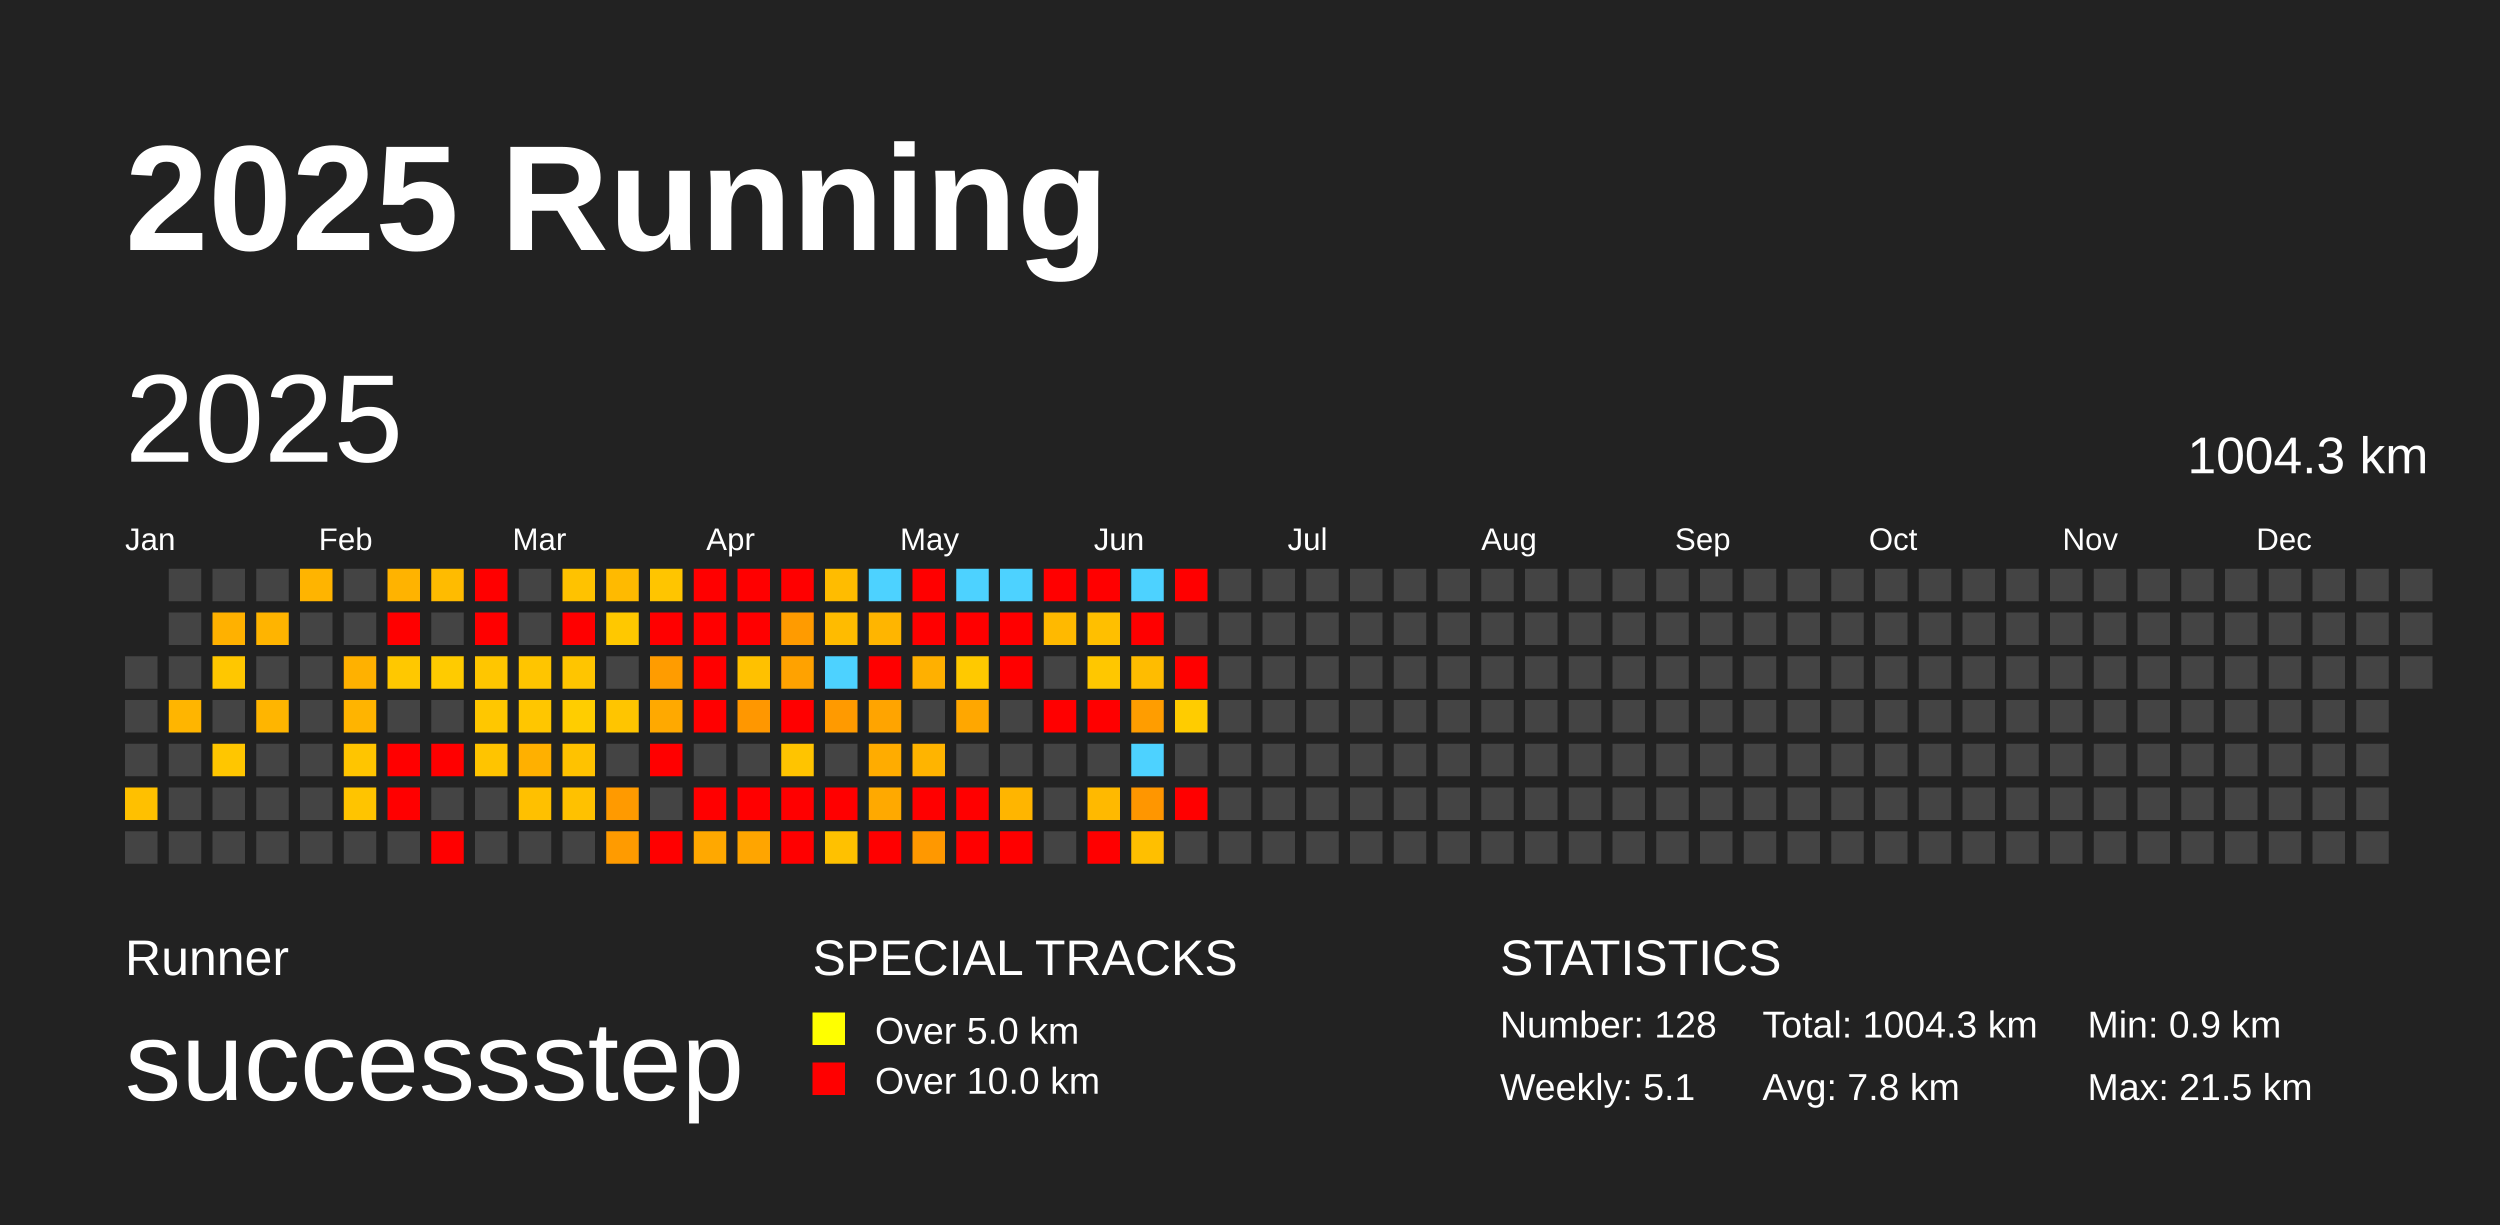
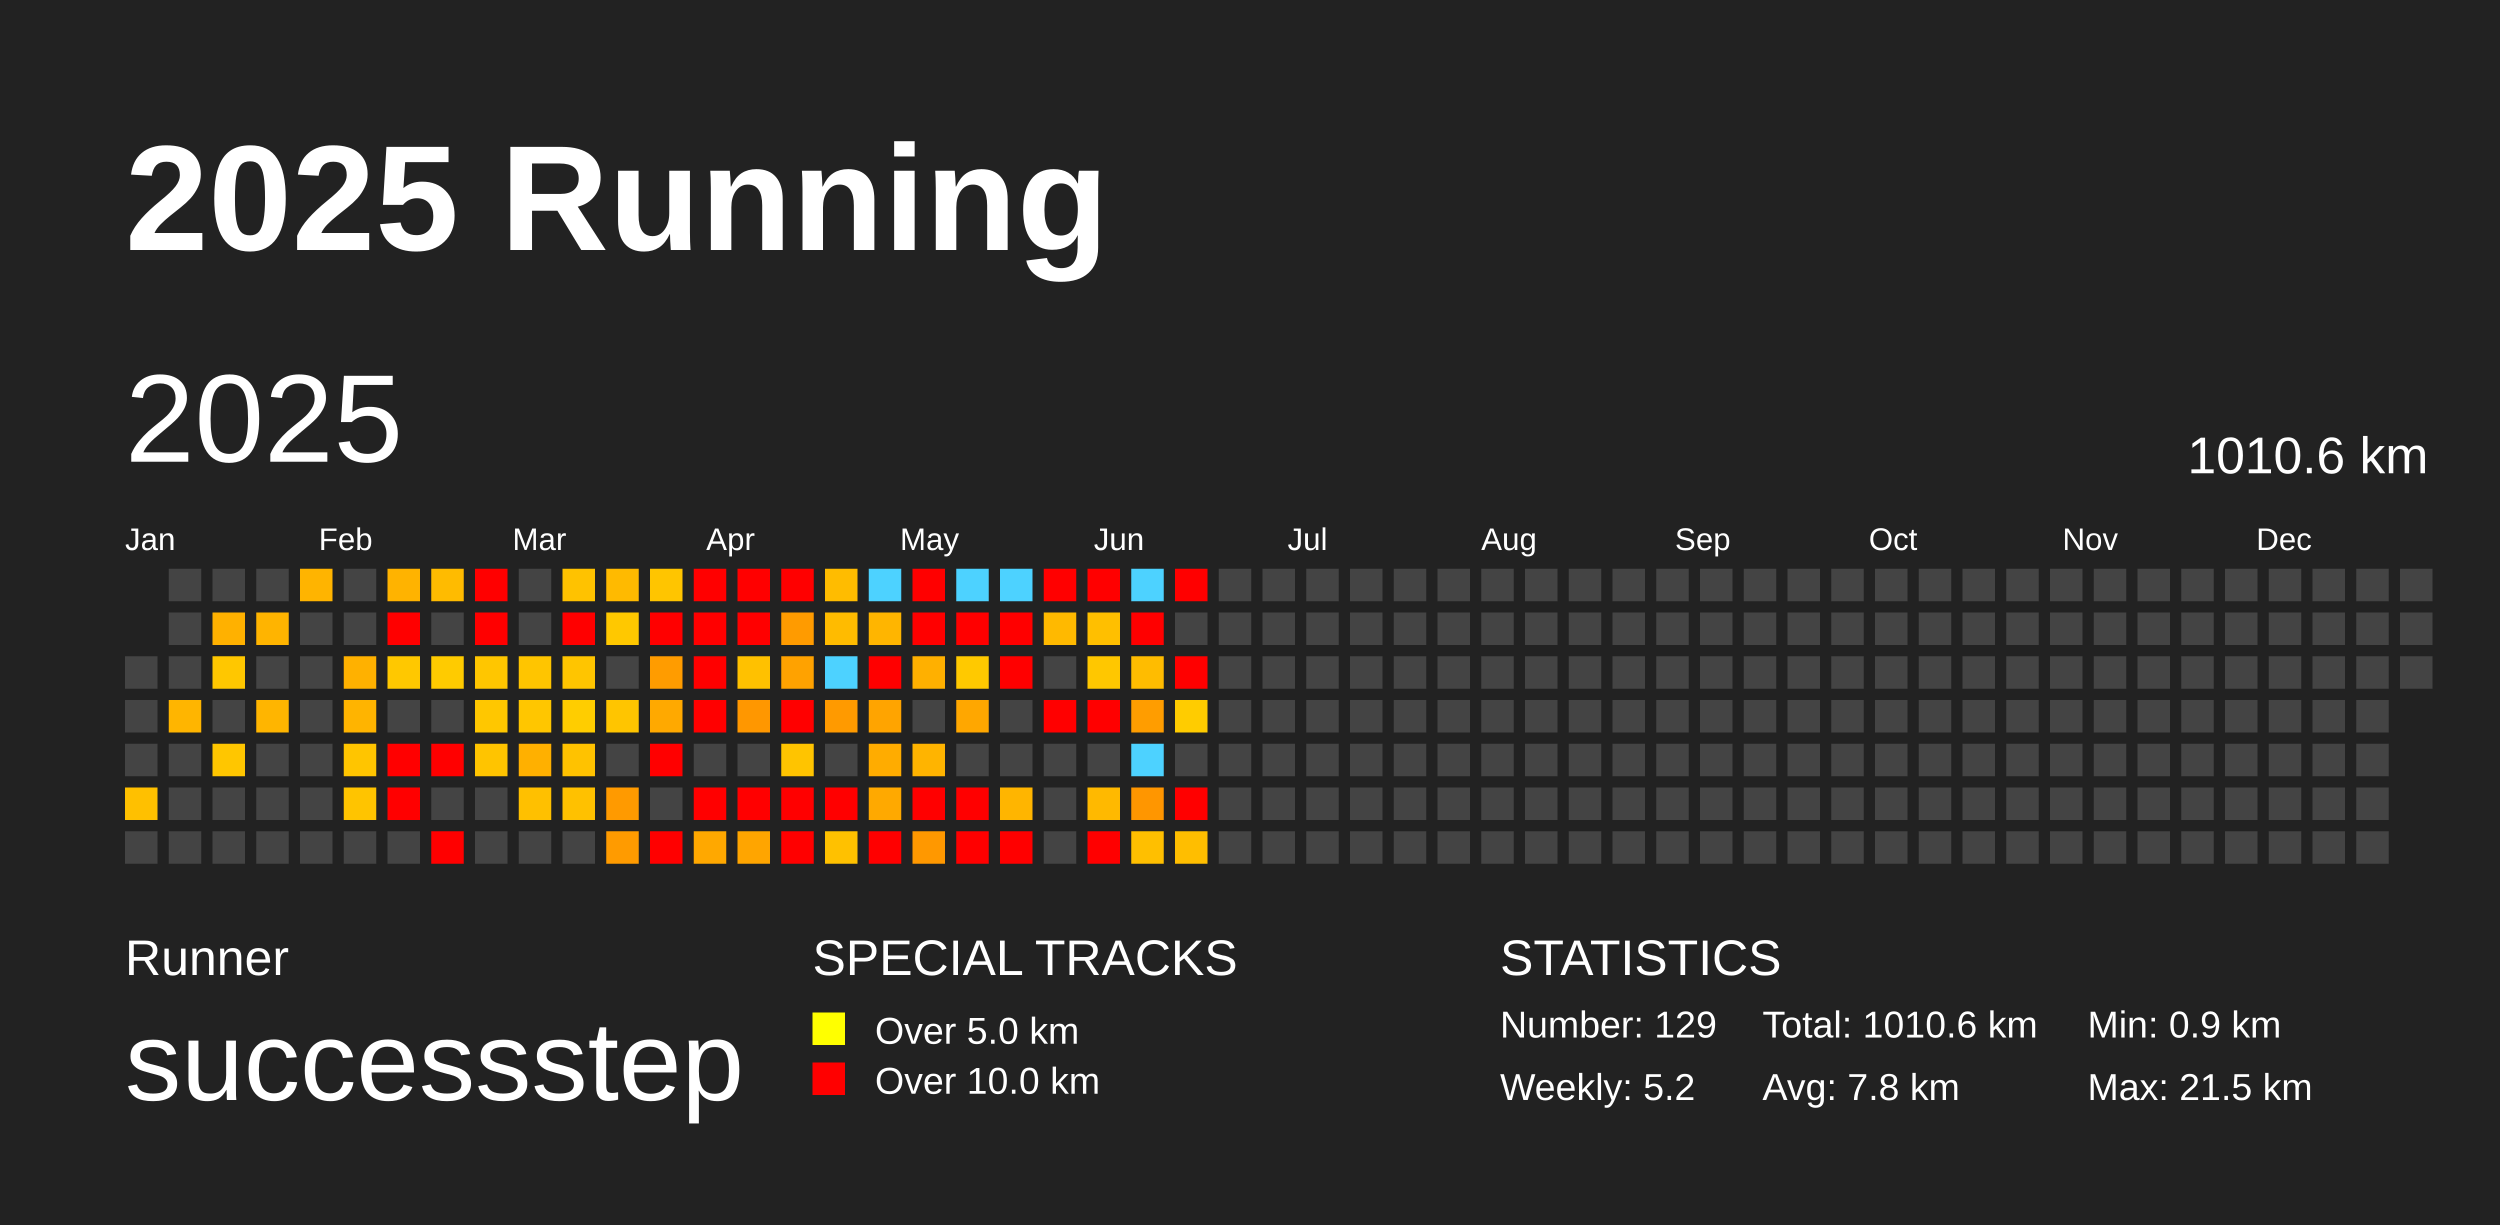
<svg xmlns="http://www.w3.org/2000/svg" baseProfile="full" height="98mm" version="1.1" viewBox="0,0,200,98" width="200mm">
  <defs />
  <rect fill="#222222" height="98" width="200" x="0" y="0" />
  <text fill="#FFFFFF" style="font-size:12px; font-family:Arial; font-weight:bold;" x="10" y="20">2025 Running</text>
  <text fill="#FFFFFF" style="font-size:4px; font-family:Arial" x="10" y="78">Runner</text>
  <text fill="#FFFFFF" style="font-size:9px; font-family:Arial" x="10" y="88">successstep</text>
  <text fill="#FFFFFF" style="font-size:4px; font-family:Arial" x="65" y="78">SPECIAL TRACKS</text>
  <rect fill="yellow" height="2.6" width="2.6" x="65" y="81" />
  <text fill="#FFFFFF" style="font-size:3px; font-family:Arial" x="70" y="83.5">Over 5.0 km</text>
  <rect fill="red" height="2.6" width="2.6" x="65" y="85" />
  <text fill="#FFFFFF" style="font-size:3px; font-family:Arial" x="70" y="87.5">Over 10.0 km</text>
  <text fill="#FFFFFF" style="font-size:4px; font-family:Arial" x="120" y="78">STATISTICS</text>
-   <text fill="#FFFFFF" style="font-size:3px; font-family:Arial" x="120" y="83">Number: 128</text>
-   <text fill="#FFFFFF" style="font-size:3px; font-family:Arial" x="120" y="88">Weekly: 5.1</text>
-   <text fill="#FFFFFF" style="font-size:3px; font-family:Arial" x="141" y="83">Total: 1004.3 km</text>
+   <text fill="#FFFFFF" style="font-size:3px; font-family:Arial" x="120" y="83">Number: 129</text>
+   <text fill="#FFFFFF" style="font-size:3px; font-family:Arial" x="120" y="88">Weekly: 5.2</text>
+   <text fill="#FFFFFF" style="font-size:3px; font-family:Arial" x="141" y="83">Total: 1010.6 km</text>
  <text fill="#FFFFFF" style="font-size:3px; font-family:Arial" x="141" y="88">Avg: 7.8 km</text>
  <text fill="#FFFFFF" style="font-size:3px; font-family:Arial" x="167" y="83">Min: 0.9 km</text>
  <text fill="#FFFFFF" style="font-size:3px; font-family:Arial" x="167" y="88">Max: 21.5 km</text>
  <text dominant-baseline="hanging" fill="#FFFFFF" style="font-size:10.0px; font-family:Arial;" x="10" y="30">2025</text>
-   <text dominant-baseline="hanging" fill="#FFFFFF" style="font-size:4.125px; font-family:Arial;" x="175" y="35">1004.3 km</text>
+   <text dominant-baseline="hanging" fill="#FFFFFF" style="font-size:4.125px; font-family:Arial;" x="175" y="35">1010.6 km</text>
  <text fill="#FFFFFF" style="font-size:2.5px; font-family:Arial" x="10.0" y="44">Jan</text>
  <text fill="#FFFFFF" style="font-size:2.5px; font-family:Arial" x="25.5" y="44">Feb</text>
  <text fill="#FFFFFF" style="font-size:2.5px; font-family:Arial" x="41.0" y="44">Mar</text>
  <text fill="#FFFFFF" style="font-size:2.5px; font-family:Arial" x="56.5" y="44">Apr</text>
  <text fill="#FFFFFF" style="font-size:2.5px; font-family:Arial" x="72.0" y="44">May</text>
  <text fill="#FFFFFF" style="font-size:2.5px; font-family:Arial" x="87.5" y="44">Jun</text>
  <text fill="#FFFFFF" style="font-size:2.5px; font-family:Arial" x="103.0" y="44">Jul</text>
  <text fill="#FFFFFF" style="font-size:2.5px; font-family:Arial" x="118.5" y="44">Aug</text>
  <text fill="#FFFFFF" style="font-size:2.5px; font-family:Arial" x="134.0" y="44">Sep</text>
  <text fill="#FFFFFF" style="font-size:2.5px; font-family:Arial" x="149.5" y="44">Oct</text>
  <text fill="#FFFFFF" style="font-size:2.5px; font-family:Arial" x="165.0" y="44">Nov</text>
  <text fill="#FFFFFF" style="font-size:2.5px; font-family:Arial" x="180.5" y="44">Dec</text>
  <rect fill="#444444" height="2.6" width="2.6" x="10.0" y="52.5" />
  <rect fill="#444444" height="2.6" width="2.6" x="10.0" y="56.0" />
  <rect fill="#444444" height="2.6" width="2.6" x="10.0" y="59.5" />
  <rect fill="#ffc000" height="2.6" width="2.6" x="10.0" y="63.0" />
  <rect fill="#444444" height="2.6" width="2.6" x="10.0" y="66.5" />
  <rect fill="#444444" height="2.6" width="2.6" x="13.5" y="45.5" />
  <rect fill="#444444" height="2.6" width="2.6" x="13.5" y="49.0" />
  <rect fill="#444444" height="2.6" width="2.6" x="13.5" y="52.5" />
  <rect fill="#ffb500" height="2.6" width="2.6" x="13.5" y="56.0" />
  <rect fill="#444444" height="2.6" width="2.6" x="13.5" y="59.5" />
  <rect fill="#444444" height="2.6" width="2.6" x="13.5" y="63.0" />
  <rect fill="#444444" height="2.6" width="2.6" x="13.5" y="66.5" />
  <rect fill="#444444" height="2.6" width="2.6" x="17.0" y="45.5" />
  <rect fill="#ffb100" height="2.6" width="2.6" x="17.0" y="49.0" />
  <rect fill="#ffc700" height="2.6" width="2.6" x="17.0" y="52.5" />
  <rect fill="#444444" height="2.6" width="2.6" x="17.0" y="56.0" />
  <rect fill="#ffc600" height="2.6" width="2.6" x="17.0" y="59.5" />
  <rect fill="#444444" height="2.6" width="2.6" x="17.0" y="63.0" />
  <rect fill="#444444" height="2.6" width="2.6" x="17.0" y="66.5" />
  <rect fill="#444444" height="2.6" width="2.6" x="20.5" y="45.5" />
  <rect fill="#ffb400" height="2.6" width="2.6" x="20.5" y="49.0" />
  <rect fill="#444444" height="2.6" width="2.6" x="20.5" y="52.5" />
  <rect fill="#ffb500" height="2.6" width="2.6" x="20.5" y="56.0" />
  <rect fill="#444444" height="2.6" width="2.6" x="20.5" y="59.5" />
  <rect fill="#444444" height="2.6" width="2.6" x="20.5" y="63.0" />
  <rect fill="#444444" height="2.6" width="2.6" x="20.5" y="66.5" />
  <rect fill="#ffb400" height="2.6" width="2.6" x="24.0" y="45.5" />
  <rect fill="#444444" height="2.6" width="2.6" x="24.0" y="49.0" />
  <rect fill="#444444" height="2.6" width="2.6" x="24.0" y="52.5" />
  <rect fill="#444444" height="2.6" width="2.6" x="24.0" y="56.0" />
  <rect fill="#444444" height="2.6" width="2.6" x="24.0" y="59.5" />
  <rect fill="#444444" height="2.6" width="2.6" x="24.0" y="63.0" />
  <rect fill="#444444" height="2.6" width="2.6" x="24.0" y="66.5" />
  <rect fill="#444444" height="2.6" width="2.6" x="27.5" y="45.5" />
  <rect fill="#444444" height="2.6" width="2.6" x="27.5" y="49.0" />
  <rect fill="#ffb100" height="2.6" width="2.6" x="27.5" y="52.5" />
  <rect fill="#ffb400" height="2.6" width="2.6" x="27.5" y="56.0" />
  <rect fill="#ffc500" height="2.6" width="2.6" x="27.5" y="59.5" />
  <rect fill="#ffc400" height="2.6" width="2.6" x="27.5" y="63.0" />
  <rect fill="#444444" height="2.6" width="2.6" x="27.5" y="66.5" />
  <rect fill="#ffb300" height="2.6" width="2.6" x="31.0" y="45.5" />
  <rect fill="red" height="2.6" width="2.6" x="31.0" y="49.0" />
  <rect fill="#ffc800" height="2.6" width="2.6" x="31.0" y="52.5" />
  <rect fill="#444444" height="2.6" width="2.6" x="31.0" y="56.0" />
  <rect fill="red" height="2.6" width="2.6" x="31.0" y="59.5" />
  <rect fill="red" height="2.6" width="2.6" x="31.0" y="63.0" />
  <rect fill="#444444" height="2.6" width="2.6" x="31.0" y="66.5" />
  <rect fill="#ffbb00" height="2.6" width="2.6" x="34.5" y="45.5" />
  <rect fill="#444444" height="2.6" width="2.6" x="34.5" y="49.0" />
  <rect fill="#ffcb00" height="2.6" width="2.6" x="34.5" y="52.5" />
  <rect fill="#444444" height="2.6" width="2.6" x="34.5" y="56.0" />
  <rect fill="red" height="2.6" width="2.6" x="34.5" y="59.5" />
  <rect fill="#444444" height="2.6" width="2.6" x="34.5" y="63.0" />
  <rect fill="red" height="2.6" width="2.6" x="34.5" y="66.5" />
  <rect fill="red" height="2.6" width="2.6" x="38.0" y="45.5" />
  <rect fill="red" height="2.6" width="2.6" x="38.0" y="49.0" />
  <rect fill="#ffc600" height="2.6" width="2.6" x="38.0" y="52.5" />
  <rect fill="#ffc700" height="2.6" width="2.6" x="38.0" y="56.0" />
  <rect fill="#ffc400" height="2.6" width="2.6" x="38.0" y="59.5" />
  <rect fill="#444444" height="2.6" width="2.6" x="38.0" y="63.0" />
  <rect fill="#444444" height="2.6" width="2.6" x="38.0" y="66.5" />
  <rect fill="#444444" height="2.6" width="2.6" x="41.5" y="45.5" />
  <rect fill="#444444" height="2.6" width="2.6" x="41.5" y="49.0" />
  <rect fill="#ffc500" height="2.6" width="2.6" x="41.5" y="52.5" />
  <rect fill="#ffc600" height="2.6" width="2.6" x="41.5" y="56.0" />
  <rect fill="#ffb000" height="2.6" width="2.6" x="41.5" y="59.5" />
  <rect fill="#ffc000" height="2.6" width="2.6" x="41.5" y="63.0" />
  <rect fill="#444444" height="2.6" width="2.6" x="41.5" y="66.5" />
  <rect fill="#ffc200" height="2.6" width="2.6" x="45.0" y="45.5" />
  <rect fill="red" height="2.6" width="2.6" x="45.0" y="49.0" />
  <rect fill="#ffc500" height="2.6" width="2.6" x="45.0" y="52.5" />
  <rect fill="#ffcd00" height="2.6" width="2.6" x="45.0" y="56.0" />
  <rect fill="#ffc200" height="2.6" width="2.6" x="45.0" y="59.5" />
  <rect fill="#ffc100" height="2.6" width="2.6" x="45.0" y="63.0" />
  <rect fill="#444444" height="2.6" width="2.6" x="45.0" y="66.5" />
  <rect fill="#ffba00" height="2.6" width="2.6" x="48.5" y="45.5" />
  <rect fill="#ffc800" height="2.6" width="2.6" x="48.5" y="49.0" />
  <rect fill="#444444" height="2.6" width="2.6" x="48.5" y="52.5" />
  <rect fill="#ffc500" height="2.6" width="2.6" x="48.5" y="56.0" />
  <rect fill="#444444" height="2.6" width="2.6" x="48.5" y="59.5" />
  <rect fill="#ff9a00" height="2.6" width="2.6" x="48.5" y="63.0" />
  <rect fill="#ff9b00" height="2.6" width="2.6" x="48.5" y="66.5" />
  <rect fill="#ffc500" height="2.6" width="2.6" x="52.0" y="45.5" />
  <rect fill="red" height="2.6" width="2.6" x="52.0" y="49.0" />
  <rect fill="#ff9c00" height="2.6" width="2.6" x="52.0" y="52.5" />
  <rect fill="#ffa900" height="2.6" width="2.6" x="52.0" y="56.0" />
  <rect fill="red" height="2.6" width="2.6" x="52.0" y="59.5" />
  <rect fill="#444444" height="2.6" width="2.6" x="52.0" y="63.0" />
  <rect fill="red" height="2.6" width="2.6" x="52.0" y="66.5" />
  <rect fill="red" height="2.6" width="2.6" x="55.5" y="45.5" />
  <rect fill="red" height="2.6" width="2.6" x="55.5" y="49.0" />
  <rect fill="red" height="2.6" width="2.6" x="55.5" y="52.5" />
  <rect fill="red" height="2.6" width="2.6" x="55.5" y="56.0" />
  <rect fill="#444444" height="2.6" width="2.6" x="55.5" y="59.5" />
  <rect fill="red" height="2.6" width="2.6" x="55.5" y="63.0" />
  <rect fill="#ffa800" height="2.6" width="2.6" x="55.5" y="66.5" />
  <rect fill="red" height="2.6" width="2.6" x="59.0" y="45.5" />
  <rect fill="red" height="2.6" width="2.6" x="59.0" y="49.0" />
  <rect fill="#ffc100" height="2.6" width="2.6" x="59.0" y="52.5" />
  <rect fill="#ff9700" height="2.6" width="2.6" x="59.0" y="56.0" />
  <rect fill="#444444" height="2.6" width="2.6" x="59.0" y="59.5" />
  <rect fill="red" height="2.6" width="2.6" x="59.0" y="63.0" />
  <rect fill="#ffa500" height="2.6" width="2.6" x="59.0" y="66.5" />
  <rect fill="red" height="2.6" width="2.6" x="62.5" y="45.5" />
  <rect fill="#ff9b00" height="2.6" width="2.6" x="62.5" y="49.0" />
  <rect fill="#ffa200" height="2.6" width="2.6" x="62.5" y="52.5" />
  <rect fill="red" height="2.6" width="2.6" x="62.5" y="56.0" />
  <rect fill="#ffc400" height="2.6" width="2.6" x="62.5" y="59.5" />
  <rect fill="red" height="2.6" width="2.6" x="62.5" y="63.0" />
  <rect fill="red" height="2.6" width="2.6" x="62.5" y="66.5" />
  <rect fill="#ffbc00" height="2.6" width="2.6" x="66.0" y="45.5" />
  <rect fill="#ffbb00" height="2.6" width="2.6" x="66.0" y="49.0" />
  <rect fill="#4dd2ff" height="2.6" width="2.6" x="66.0" y="52.5" />
  <rect fill="#ff9a00" height="2.6" width="2.6" x="66.0" y="56.0" />
  <rect fill="#444444" height="2.6" width="2.6" x="66.0" y="59.5" />
  <rect fill="red" height="2.6" width="2.6" x="66.0" y="63.0" />
  <rect fill="#ffc100" height="2.6" width="2.6" x="66.0" y="66.5" />
  <rect fill="#4dd2ff" height="2.6" width="2.6" x="69.5" y="45.5" />
  <rect fill="#ffb500" height="2.6" width="2.6" x="69.5" y="49.0" />
  <rect fill="red" height="2.6" width="2.6" x="69.5" y="52.5" />
  <rect fill="#ffa400" height="2.6" width="2.6" x="69.5" y="56.0" />
  <rect fill="#ffac00" height="2.6" width="2.6" x="69.5" y="59.5" />
  <rect fill="#ffa900" height="2.6" width="2.6" x="69.5" y="63.0" />
  <rect fill="red" height="2.6" width="2.6" x="69.5" y="66.5" />
  <rect fill="red" height="2.6" width="2.6" x="73.0" y="45.5" />
  <rect fill="red" height="2.6" width="2.6" x="73.0" y="49.0" />
  <rect fill="#ffb000" height="2.6" width="2.6" x="73.0" y="52.5" />
  <rect fill="#444444" height="2.6" width="2.6" x="73.0" y="56.0" />
  <rect fill="#ffb400" height="2.6" width="2.6" x="73.0" y="59.5" />
  <rect fill="red" height="2.6" width="2.6" x="73.0" y="63.0" />
  <rect fill="#ff9800" height="2.6" width="2.6" x="73.0" y="66.5" />
  <rect fill="#4dd2ff" height="2.6" width="2.6" x="76.5" y="45.5" />
  <rect fill="red" height="2.6" width="2.6" x="76.5" y="49.0" />
  <rect fill="#ffc900" height="2.6" width="2.6" x="76.5" y="52.5" />
  <rect fill="#ffa700" height="2.6" width="2.6" x="76.5" y="56.0" />
  <rect fill="#444444" height="2.6" width="2.6" x="76.5" y="59.5" />
  <rect fill="red" height="2.6" width="2.6" x="76.5" y="63.0" />
  <rect fill="red" height="2.6" width="2.6" x="76.5" y="66.5" />
  <rect fill="#4dd2ff" height="2.6" width="2.6" x="80.0" y="45.5" />
  <rect fill="red" height="2.6" width="2.6" x="80.0" y="49.0" />
  <rect fill="red" height="2.6" width="2.6" x="80.0" y="52.5" />
  <rect fill="#444444" height="2.6" width="2.6" x="80.0" y="56.0" />
  <rect fill="#444444" height="2.6" width="2.6" x="80.0" y="59.5" />
  <rect fill="#ffb500" height="2.6" width="2.6" x="80.0" y="63.0" />
  <rect fill="red" height="2.6" width="2.6" x="80.0" y="66.5" />
  <rect fill="red" height="2.6" width="2.6" x="83.5" y="45.5" />
  <rect fill="#ffb900" height="2.6" width="2.6" x="83.5" y="49.0" />
  <rect fill="#444444" height="2.6" width="2.6" x="83.5" y="52.5" />
  <rect fill="red" height="2.6" width="2.6" x="83.5" y="56.0" />
  <rect fill="#444444" height="2.6" width="2.6" x="83.5" y="59.5" />
  <rect fill="#444444" height="2.6" width="2.6" x="83.5" y="63.0" />
  <rect fill="#444444" height="2.6" width="2.6" x="83.5" y="66.5" />
  <rect fill="red" height="2.6" width="2.6" x="87.0" y="45.5" />
  <rect fill="#ffbf00" height="2.6" width="2.6" x="87.0" y="49.0" />
  <rect fill="#ffc700" height="2.6" width="2.6" x="87.0" y="52.5" />
  <rect fill="red" height="2.6" width="2.6" x="87.0" y="56.0" />
  <rect fill="#444444" height="2.6" width="2.6" x="87.0" y="59.5" />
  <rect fill="#ffb900" height="2.6" width="2.6" x="87.0" y="63.0" />
  <rect fill="red" height="2.6" width="2.6" x="87.0" y="66.5" />
  <rect fill="#4dd2ff" height="2.6" width="2.6" x="90.5" y="45.5" />
  <rect fill="red" height="2.6" width="2.6" x="90.5" y="49.0" />
  <rect fill="#ffbc00" height="2.6" width="2.6" x="90.5" y="52.5" />
  <rect fill="#ff9d00" height="2.6" width="2.6" x="90.5" y="56.0" />
  <rect fill="#4dd2ff" height="2.6" width="2.6" x="90.5" y="59.5" />
  <rect fill="#ff9600" height="2.6" width="2.6" x="90.5" y="63.0" />
  <rect fill="#ffbf00" height="2.6" width="2.6" x="90.5" y="66.5" />
  <rect fill="red" height="2.6" width="2.6" x="94.0" y="45.5" />
  <rect fill="#444444" height="2.6" width="2.6" x="94.0" y="49.0" />
  <rect fill="red" height="2.6" width="2.6" x="94.0" y="52.5" />
  <rect fill="#ffcc00" height="2.6" width="2.6" x="94.0" y="56.0" />
  <rect fill="#444444" height="2.6" width="2.6" x="94.0" y="59.5" />
  <rect fill="red" height="2.6" width="2.6" x="94.0" y="63.0" />
-   <rect fill="#444444" height="2.6" width="2.6" x="94.0" y="66.5" />
+   <rect fill="#ffbe00" height="2.6" width="2.6" x="94.0" y="66.5" />
  <rect fill="#444444" height="2.6" width="2.6" x="97.5" y="45.5" />
  <rect fill="#444444" height="2.6" width="2.6" x="97.5" y="49.0" />
  <rect fill="#444444" height="2.6" width="2.6" x="97.5" y="52.5" />
  <rect fill="#444444" height="2.6" width="2.6" x="97.5" y="56.0" />
  <rect fill="#444444" height="2.6" width="2.6" x="97.5" y="59.5" />
  <rect fill="#444444" height="2.6" width="2.6" x="97.5" y="63.0" />
  <rect fill="#444444" height="2.6" width="2.6" x="97.5" y="66.5" />
  <rect fill="#444444" height="2.6" width="2.6" x="101.0" y="45.5" />
  <rect fill="#444444" height="2.6" width="2.6" x="101.0" y="49.0" />
  <rect fill="#444444" height="2.6" width="2.6" x="101.0" y="52.5" />
  <rect fill="#444444" height="2.6" width="2.6" x="101.0" y="56.0" />
  <rect fill="#444444" height="2.6" width="2.6" x="101.0" y="59.5" />
  <rect fill="#444444" height="2.6" width="2.6" x="101.0" y="63.0" />
  <rect fill="#444444" height="2.6" width="2.6" x="101.0" y="66.5" />
  <rect fill="#444444" height="2.6" width="2.6" x="104.5" y="45.5" />
  <rect fill="#444444" height="2.6" width="2.6" x="104.5" y="49.0" />
  <rect fill="#444444" height="2.6" width="2.6" x="104.5" y="52.5" />
  <rect fill="#444444" height="2.6" width="2.6" x="104.5" y="56.0" />
  <rect fill="#444444" height="2.6" width="2.6" x="104.5" y="59.5" />
  <rect fill="#444444" height="2.6" width="2.6" x="104.5" y="63.0" />
  <rect fill="#444444" height="2.6" width="2.6" x="104.5" y="66.5" />
  <rect fill="#444444" height="2.6" width="2.6" x="108.0" y="45.5" />
  <rect fill="#444444" height="2.6" width="2.6" x="108.0" y="49.0" />
  <rect fill="#444444" height="2.6" width="2.6" x="108.0" y="52.5" />
  <rect fill="#444444" height="2.6" width="2.6" x="108.0" y="56.0" />
  <rect fill="#444444" height="2.6" width="2.6" x="108.0" y="59.5" />
  <rect fill="#444444" height="2.6" width="2.6" x="108.0" y="63.0" />
  <rect fill="#444444" height="2.6" width="2.6" x="108.0" y="66.5" />
  <rect fill="#444444" height="2.6" width="2.6" x="111.5" y="45.5" />
  <rect fill="#444444" height="2.6" width="2.6" x="111.5" y="49.0" />
  <rect fill="#444444" height="2.6" width="2.6" x="111.5" y="52.5" />
  <rect fill="#444444" height="2.6" width="2.6" x="111.5" y="56.0" />
  <rect fill="#444444" height="2.6" width="2.6" x="111.5" y="59.5" />
  <rect fill="#444444" height="2.6" width="2.6" x="111.5" y="63.0" />
  <rect fill="#444444" height="2.6" width="2.6" x="111.5" y="66.5" />
  <rect fill="#444444" height="2.6" width="2.6" x="115.0" y="45.5" />
  <rect fill="#444444" height="2.6" width="2.6" x="115.0" y="49.0" />
  <rect fill="#444444" height="2.6" width="2.6" x="115.0" y="52.5" />
  <rect fill="#444444" height="2.6" width="2.6" x="115.0" y="56.0" />
  <rect fill="#444444" height="2.6" width="2.6" x="115.0" y="59.5" />
  <rect fill="#444444" height="2.6" width="2.6" x="115.0" y="63.0" />
  <rect fill="#444444" height="2.6" width="2.6" x="115.0" y="66.5" />
  <rect fill="#444444" height="2.6" width="2.6" x="118.5" y="45.5" />
  <rect fill="#444444" height="2.6" width="2.6" x="118.5" y="49.0" />
  <rect fill="#444444" height="2.6" width="2.6" x="118.5" y="52.5" />
  <rect fill="#444444" height="2.6" width="2.6" x="118.5" y="56.0" />
  <rect fill="#444444" height="2.6" width="2.6" x="118.5" y="59.5" />
  <rect fill="#444444" height="2.6" width="2.6" x="118.5" y="63.0" />
  <rect fill="#444444" height="2.6" width="2.6" x="118.5" y="66.5" />
  <rect fill="#444444" height="2.6" width="2.6" x="122.0" y="45.5" />
  <rect fill="#444444" height="2.6" width="2.6" x="122.0" y="49.0" />
  <rect fill="#444444" height="2.6" width="2.6" x="122.0" y="52.5" />
  <rect fill="#444444" height="2.6" width="2.6" x="122.0" y="56.0" />
  <rect fill="#444444" height="2.6" width="2.6" x="122.0" y="59.5" />
  <rect fill="#444444" height="2.6" width="2.6" x="122.0" y="63.0" />
  <rect fill="#444444" height="2.6" width="2.6" x="122.0" y="66.5" />
  <rect fill="#444444" height="2.6" width="2.6" x="125.5" y="45.5" />
  <rect fill="#444444" height="2.6" width="2.6" x="125.5" y="49.0" />
  <rect fill="#444444" height="2.6" width="2.6" x="125.5" y="52.5" />
  <rect fill="#444444" height="2.6" width="2.6" x="125.5" y="56.0" />
  <rect fill="#444444" height="2.6" width="2.6" x="125.5" y="59.5" />
  <rect fill="#444444" height="2.6" width="2.6" x="125.5" y="63.0" />
  <rect fill="#444444" height="2.6" width="2.6" x="125.5" y="66.5" />
  <rect fill="#444444" height="2.6" width="2.6" x="129.0" y="45.5" />
  <rect fill="#444444" height="2.6" width="2.6" x="129.0" y="49.0" />
  <rect fill="#444444" height="2.6" width="2.6" x="129.0" y="52.5" />
  <rect fill="#444444" height="2.6" width="2.6" x="129.0" y="56.0" />
  <rect fill="#444444" height="2.6" width="2.6" x="129.0" y="59.5" />
  <rect fill="#444444" height="2.6" width="2.6" x="129.0" y="63.0" />
  <rect fill="#444444" height="2.6" width="2.6" x="129.0" y="66.5" />
  <rect fill="#444444" height="2.6" width="2.6" x="132.5" y="45.5" />
  <rect fill="#444444" height="2.6" width="2.6" x="132.5" y="49.0" />
  <rect fill="#444444" height="2.6" width="2.6" x="132.5" y="52.5" />
  <rect fill="#444444" height="2.6" width="2.6" x="132.5" y="56.0" />
  <rect fill="#444444" height="2.6" width="2.6" x="132.5" y="59.5" />
  <rect fill="#444444" height="2.6" width="2.6" x="132.5" y="63.0" />
  <rect fill="#444444" height="2.6" width="2.6" x="132.5" y="66.5" />
  <rect fill="#444444" height="2.6" width="2.6" x="136.0" y="45.5" />
  <rect fill="#444444" height="2.6" width="2.6" x="136.0" y="49.0" />
  <rect fill="#444444" height="2.6" width="2.6" x="136.0" y="52.5" />
  <rect fill="#444444" height="2.6" width="2.6" x="136.0" y="56.0" />
  <rect fill="#444444" height="2.6" width="2.6" x="136.0" y="59.5" />
  <rect fill="#444444" height="2.6" width="2.6" x="136.0" y="63.0" />
  <rect fill="#444444" height="2.6" width="2.6" x="136.0" y="66.5" />
  <rect fill="#444444" height="2.6" width="2.6" x="139.5" y="45.5" />
  <rect fill="#444444" height="2.6" width="2.6" x="139.5" y="49.0" />
  <rect fill="#444444" height="2.6" width="2.6" x="139.5" y="52.5" />
  <rect fill="#444444" height="2.6" width="2.6" x="139.5" y="56.0" />
  <rect fill="#444444" height="2.6" width="2.6" x="139.5" y="59.5" />
  <rect fill="#444444" height="2.6" width="2.6" x="139.5" y="63.0" />
  <rect fill="#444444" height="2.6" width="2.6" x="139.5" y="66.5" />
  <rect fill="#444444" height="2.6" width="2.6" x="143.0" y="45.5" />
  <rect fill="#444444" height="2.6" width="2.6" x="143.0" y="49.0" />
  <rect fill="#444444" height="2.6" width="2.6" x="143.0" y="52.5" />
  <rect fill="#444444" height="2.6" width="2.6" x="143.0" y="56.0" />
  <rect fill="#444444" height="2.6" width="2.6" x="143.0" y="59.5" />
  <rect fill="#444444" height="2.6" width="2.6" x="143.0" y="63.0" />
  <rect fill="#444444" height="2.6" width="2.6" x="143.0" y="66.5" />
  <rect fill="#444444" height="2.6" width="2.6" x="146.5" y="45.5" />
  <rect fill="#444444" height="2.6" width="2.6" x="146.5" y="49.0" />
  <rect fill="#444444" height="2.6" width="2.6" x="146.5" y="52.5" />
  <rect fill="#444444" height="2.6" width="2.6" x="146.5" y="56.0" />
  <rect fill="#444444" height="2.6" width="2.6" x="146.5" y="59.5" />
  <rect fill="#444444" height="2.6" width="2.6" x="146.5" y="63.0" />
  <rect fill="#444444" height="2.6" width="2.6" x="146.5" y="66.5" />
  <rect fill="#444444" height="2.6" width="2.6" x="150.0" y="45.5" />
  <rect fill="#444444" height="2.6" width="2.6" x="150.0" y="49.0" />
  <rect fill="#444444" height="2.6" width="2.6" x="150.0" y="52.5" />
  <rect fill="#444444" height="2.6" width="2.6" x="150.0" y="56.0" />
  <rect fill="#444444" height="2.6" width="2.6" x="150.0" y="59.5" />
  <rect fill="#444444" height="2.6" width="2.6" x="150.0" y="63.0" />
  <rect fill="#444444" height="2.6" width="2.6" x="150.0" y="66.5" />
  <rect fill="#444444" height="2.6" width="2.6" x="153.5" y="45.5" />
  <rect fill="#444444" height="2.6" width="2.6" x="153.5" y="49.0" />
  <rect fill="#444444" height="2.6" width="2.6" x="153.5" y="52.5" />
  <rect fill="#444444" height="2.6" width="2.6" x="153.5" y="56.0" />
  <rect fill="#444444" height="2.6" width="2.6" x="153.5" y="59.5" />
  <rect fill="#444444" height="2.6" width="2.6" x="153.5" y="63.0" />
  <rect fill="#444444" height="2.6" width="2.6" x="153.5" y="66.5" />
  <rect fill="#444444" height="2.6" width="2.6" x="157.0" y="45.5" />
  <rect fill="#444444" height="2.6" width="2.6" x="157.0" y="49.0" />
  <rect fill="#444444" height="2.6" width="2.6" x="157.0" y="52.5" />
  <rect fill="#444444" height="2.6" width="2.6" x="157.0" y="56.0" />
  <rect fill="#444444" height="2.6" width="2.6" x="157.0" y="59.5" />
  <rect fill="#444444" height="2.6" width="2.6" x="157.0" y="63.0" />
  <rect fill="#444444" height="2.6" width="2.6" x="157.0" y="66.5" />
  <rect fill="#444444" height="2.6" width="2.6" x="160.5" y="45.5" />
  <rect fill="#444444" height="2.6" width="2.6" x="160.5" y="49.0" />
  <rect fill="#444444" height="2.6" width="2.6" x="160.5" y="52.5" />
  <rect fill="#444444" height="2.6" width="2.6" x="160.5" y="56.0" />
  <rect fill="#444444" height="2.6" width="2.6" x="160.5" y="59.5" />
  <rect fill="#444444" height="2.6" width="2.6" x="160.5" y="63.0" />
  <rect fill="#444444" height="2.6" width="2.6" x="160.5" y="66.5" />
  <rect fill="#444444" height="2.6" width="2.6" x="164.0" y="45.5" />
  <rect fill="#444444" height="2.6" width="2.6" x="164.0" y="49.0" />
  <rect fill="#444444" height="2.6" width="2.6" x="164.0" y="52.5" />
  <rect fill="#444444" height="2.6" width="2.6" x="164.0" y="56.0" />
  <rect fill="#444444" height="2.6" width="2.6" x="164.0" y="59.5" />
  <rect fill="#444444" height="2.6" width="2.6" x="164.0" y="63.0" />
  <rect fill="#444444" height="2.6" width="2.6" x="164.0" y="66.5" />
  <rect fill="#444444" height="2.6" width="2.6" x="167.5" y="45.5" />
  <rect fill="#444444" height="2.6" width="2.6" x="167.5" y="49.0" />
  <rect fill="#444444" height="2.6" width="2.6" x="167.5" y="52.5" />
  <rect fill="#444444" height="2.6" width="2.6" x="167.5" y="56.0" />
  <rect fill="#444444" height="2.6" width="2.6" x="167.5" y="59.5" />
  <rect fill="#444444" height="2.6" width="2.6" x="167.5" y="63.0" />
  <rect fill="#444444" height="2.6" width="2.6" x="167.5" y="66.5" />
  <rect fill="#444444" height="2.6" width="2.6" x="171.0" y="45.5" />
  <rect fill="#444444" height="2.6" width="2.6" x="171.0" y="49.0" />
  <rect fill="#444444" height="2.6" width="2.6" x="171.0" y="52.5" />
  <rect fill="#444444" height="2.6" width="2.6" x="171.0" y="56.0" />
  <rect fill="#444444" height="2.6" width="2.6" x="171.0" y="59.5" />
  <rect fill="#444444" height="2.6" width="2.6" x="171.0" y="63.0" />
  <rect fill="#444444" height="2.6" width="2.6" x="171.0" y="66.5" />
  <rect fill="#444444" height="2.6" width="2.6" x="174.5" y="45.5" />
  <rect fill="#444444" height="2.6" width="2.6" x="174.5" y="49.0" />
  <rect fill="#444444" height="2.6" width="2.6" x="174.5" y="52.5" />
  <rect fill="#444444" height="2.6" width="2.6" x="174.5" y="56.0" />
  <rect fill="#444444" height="2.6" width="2.6" x="174.5" y="59.5" />
  <rect fill="#444444" height="2.6" width="2.6" x="174.5" y="63.0" />
  <rect fill="#444444" height="2.6" width="2.6" x="174.5" y="66.5" />
  <rect fill="#444444" height="2.6" width="2.6" x="178.0" y="45.5" />
  <rect fill="#444444" height="2.6" width="2.6" x="178.0" y="49.0" />
  <rect fill="#444444" height="2.6" width="2.6" x="178.0" y="52.5" />
  <rect fill="#444444" height="2.6" width="2.6" x="178.0" y="56.0" />
  <rect fill="#444444" height="2.6" width="2.6" x="178.0" y="59.5" />
  <rect fill="#444444" height="2.6" width="2.6" x="178.0" y="63.0" />
  <rect fill="#444444" height="2.6" width="2.6" x="178.0" y="66.5" />
  <rect fill="#444444" height="2.6" width="2.6" x="181.5" y="45.5" />
  <rect fill="#444444" height="2.6" width="2.6" x="181.5" y="49.0" />
  <rect fill="#444444" height="2.6" width="2.6" x="181.5" y="52.5" />
  <rect fill="#444444" height="2.6" width="2.6" x="181.5" y="56.0" />
  <rect fill="#444444" height="2.6" width="2.6" x="181.5" y="59.5" />
  <rect fill="#444444" height="2.6" width="2.6" x="181.5" y="63.0" />
  <rect fill="#444444" height="2.6" width="2.6" x="181.5" y="66.5" />
  <rect fill="#444444" height="2.6" width="2.6" x="185.0" y="45.5" />
  <rect fill="#444444" height="2.6" width="2.6" x="185.0" y="49.0" />
  <rect fill="#444444" height="2.6" width="2.6" x="185.0" y="52.5" />
  <rect fill="#444444" height="2.6" width="2.6" x="185.0" y="56.0" />
  <rect fill="#444444" height="2.6" width="2.6" x="185.0" y="59.5" />
  <rect fill="#444444" height="2.6" width="2.6" x="185.0" y="63.0" />
  <rect fill="#444444" height="2.6" width="2.6" x="185.0" y="66.5" />
  <rect fill="#444444" height="2.6" width="2.6" x="188.5" y="45.5" />
  <rect fill="#444444" height="2.6" width="2.6" x="188.5" y="49.0" />
  <rect fill="#444444" height="2.6" width="2.6" x="188.5" y="52.5" />
  <rect fill="#444444" height="2.6" width="2.6" x="188.5" y="56.0" />
  <rect fill="#444444" height="2.6" width="2.6" x="188.5" y="59.5" />
  <rect fill="#444444" height="2.6" width="2.6" x="188.5" y="63.0" />
  <rect fill="#444444" height="2.6" width="2.6" x="188.5" y="66.5" />
  <rect fill="#444444" height="2.6" width="2.6" x="192.0" y="45.5" />
  <rect fill="#444444" height="2.6" width="2.6" x="192.0" y="49.0" />
  <rect fill="#444444" height="2.6" width="2.6" x="192.0" y="52.5" />
</svg>
